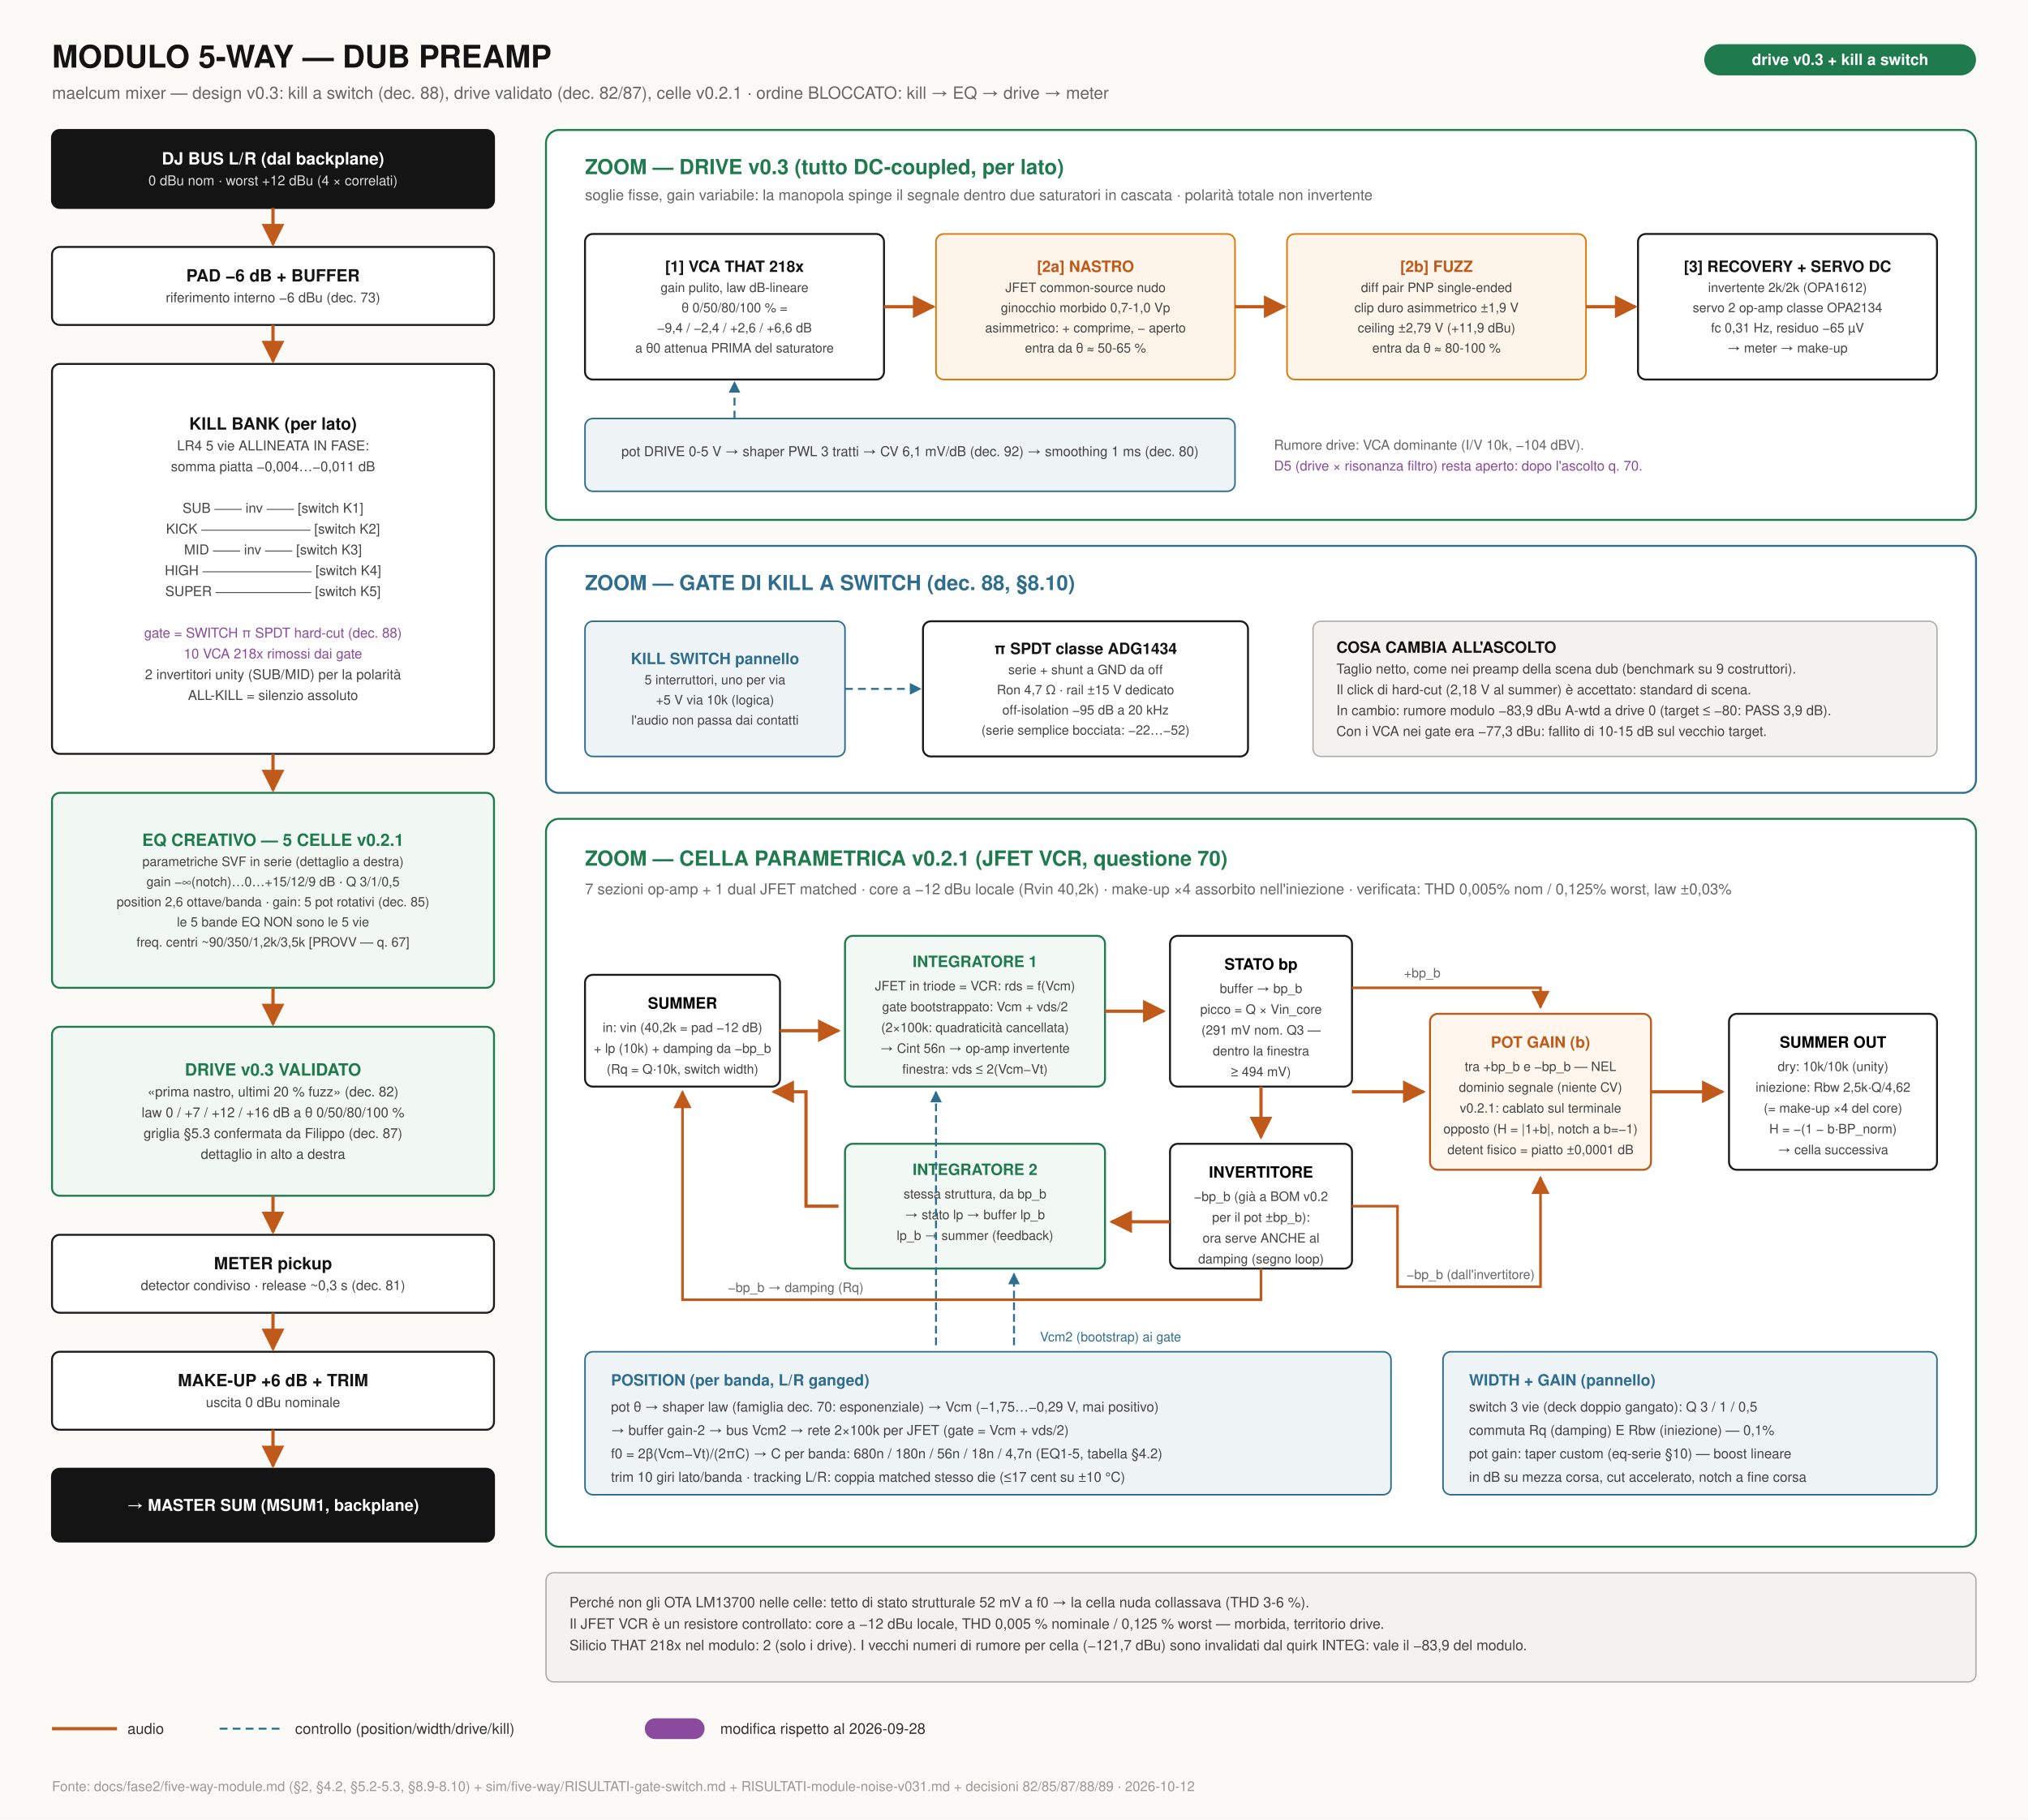
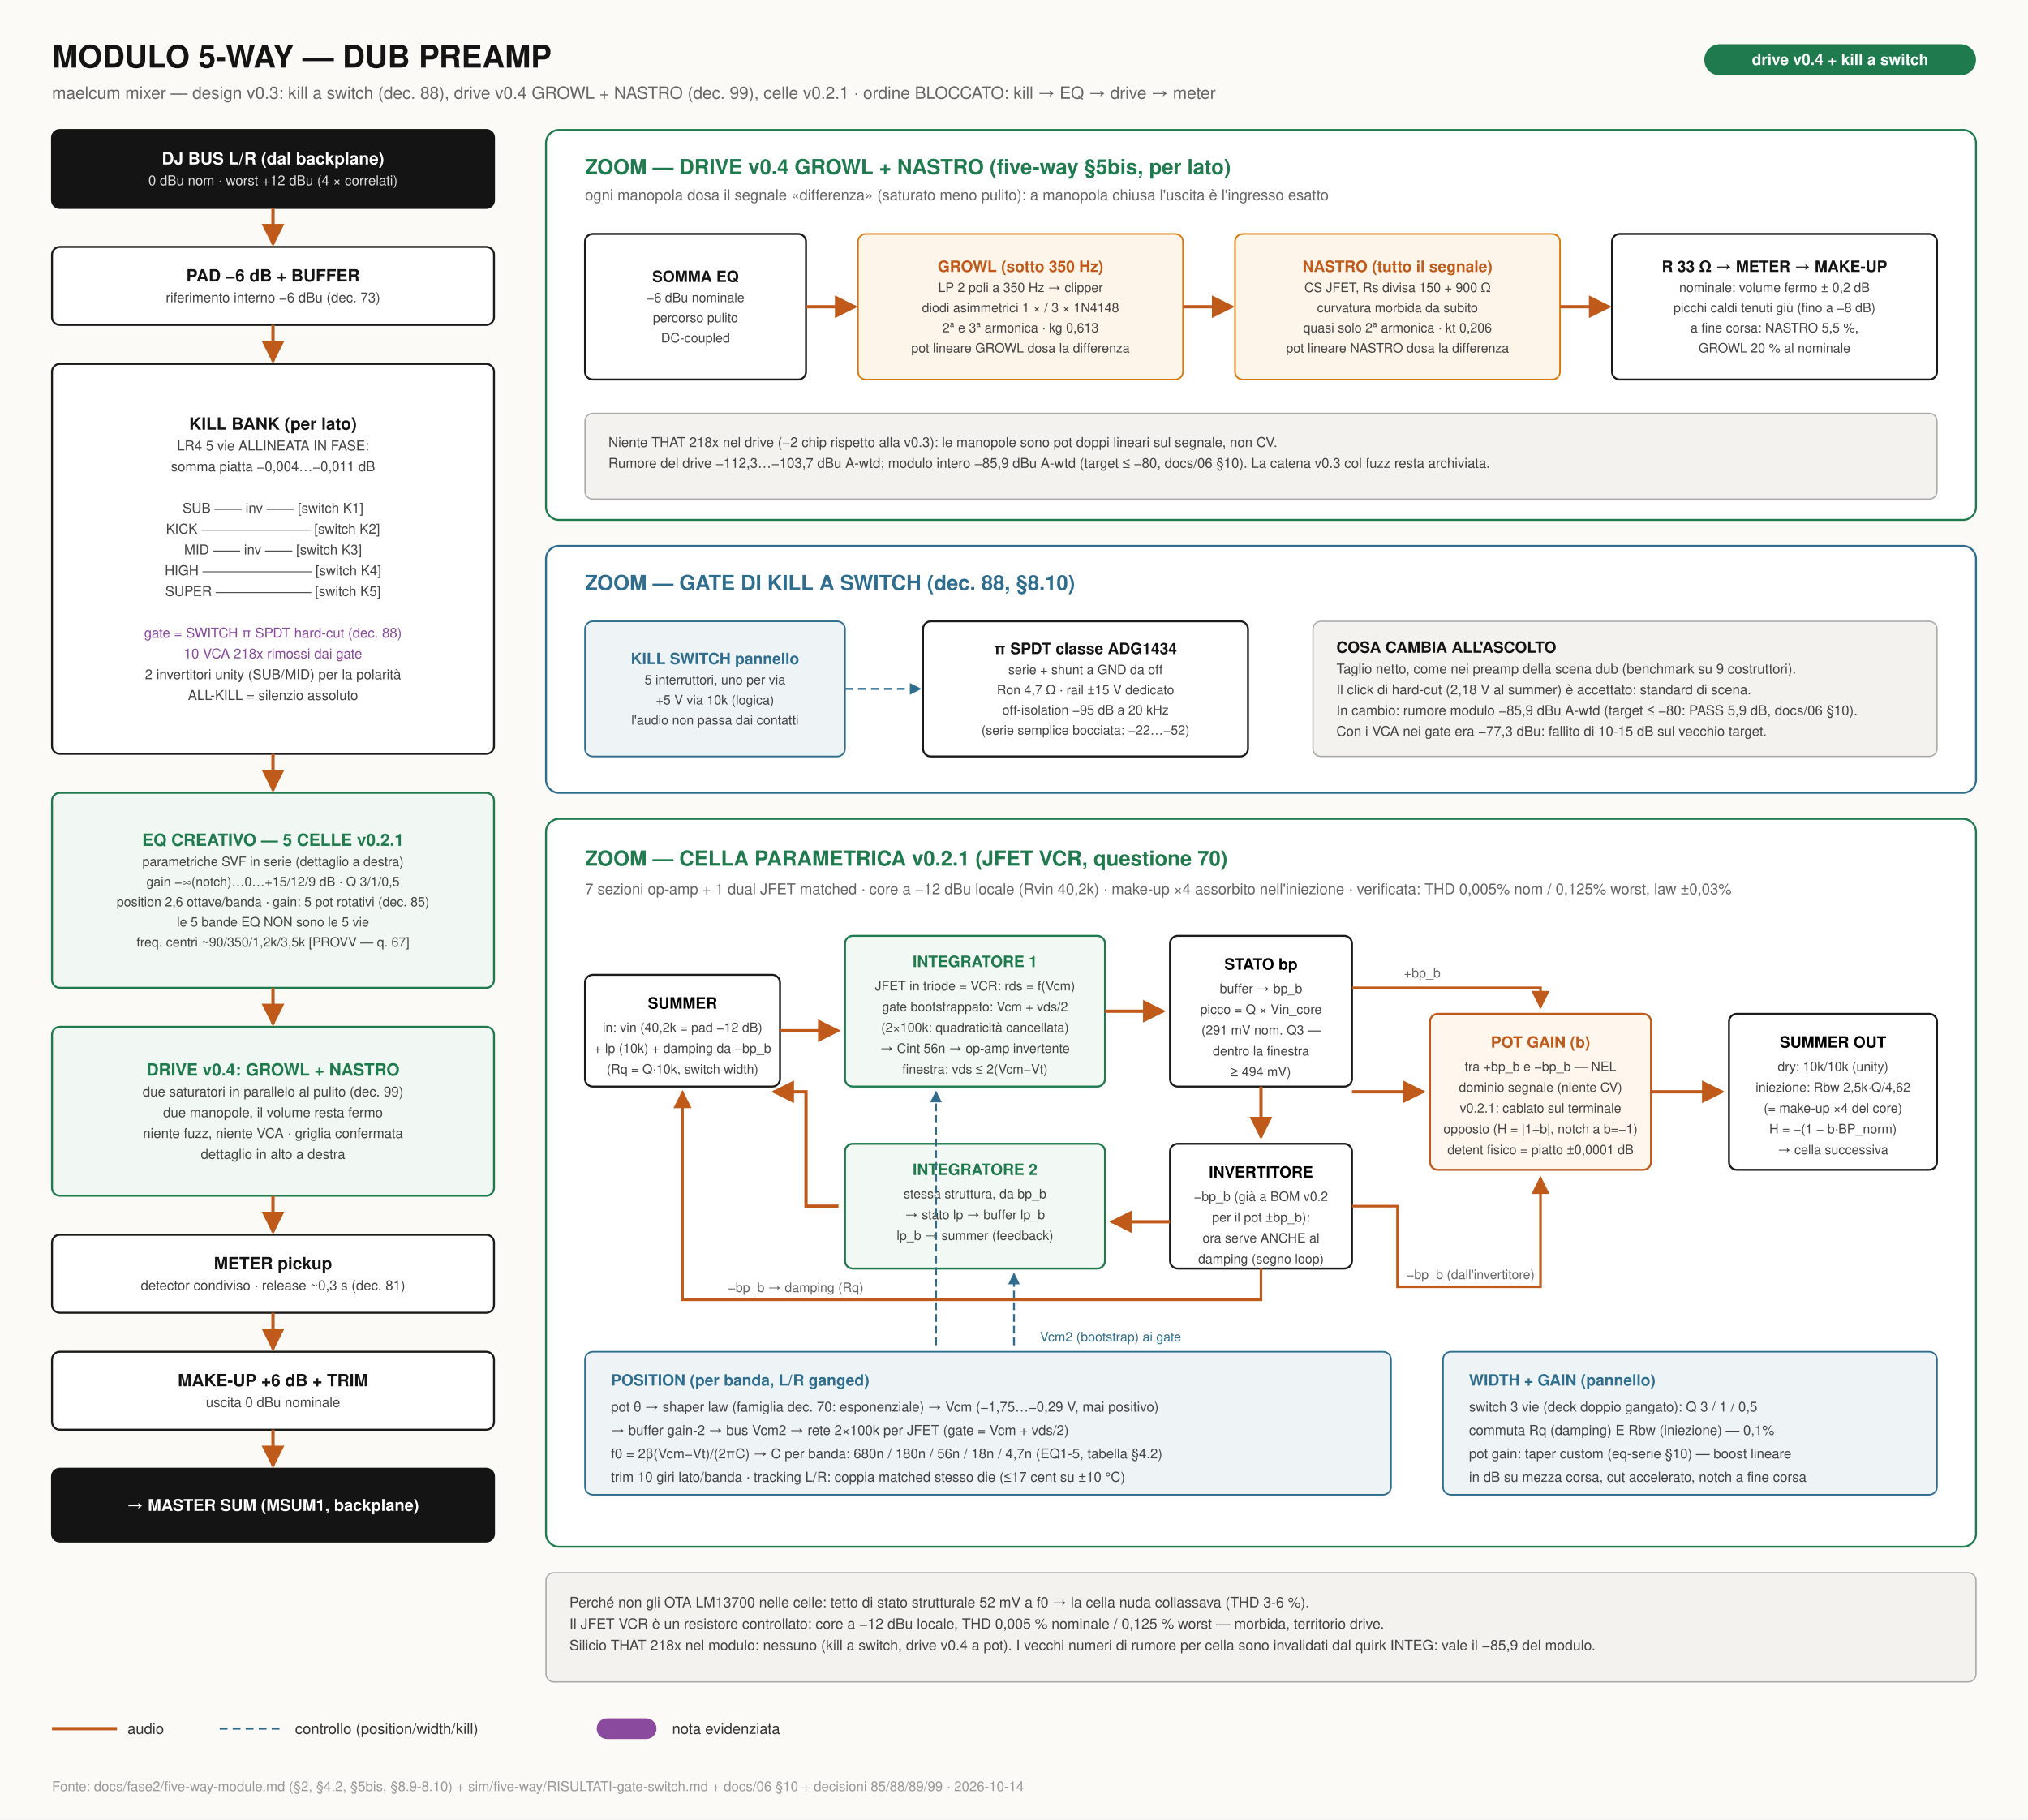
<svg xmlns="http://www.w3.org/2000/svg" viewBox="0 0 1560 1400" font-family="Helvetica Neue, Helvetica, Arial, sans-serif">
  <defs>
    <marker id="ar" viewBox="0 0 10 10" refX="9" refY="5" markerWidth="7" markerHeight="7" orient="auto-start-reverse">
      <path d="M0,0 L10,5 L0,10 z" fill="#C05A1B" />
    </marker>
    <marker id="arb" viewBox="0 0 10 10" refX="9" refY="5" markerWidth="7" markerHeight="7" orient="auto-start-reverse">
      <path d="M0,0 L10,5 L0,10 z" fill="#8A4A9E" />
    </marker>
    <marker id="arw" viewBox="0 0 10 10" refX="9" refY="5" markerWidth="6" markerHeight="6" orient="auto-start-reverse">
      <path d="M0,0 L10,5 L0,10 z" fill="#2F6D8E" />
    </marker>
+     <marker id="ark" viewBox="0 0 10 10" refX="9" refY="5" markerWidth="7" markerHeight="7" orient="auto-start-reverse">
+       <path d="M0,0 L10,5 L0,10 z" fill="#333" />
+     </marker>
  </defs>
  <rect width="1560" height="1400" fill="#FBFAF7" />
  <text x="40" y="52" font-size="24" font-weight="700" fill="#141414">MODULO 5-WAY — DUB PREAMP</text>
-   <text x="40" y="76" font-size="13" fill="#666">maelcum mixer — design v0.3: kill a switch (dec. 88), drive validato (dec. 82/87), celle v0.2.1 · ordine BLOCCATO: kill → EQ → drive → meter</text>
+   <text x="40" y="76" font-size="13" fill="#666">maelcum mixer — design v0.3: kill a switch (dec. 88), drive v0.4 GROWL + NASTRO (dec. 99), celle v0.2.1 · ordine BLOCCATO: kill → EQ → drive → meter</text>
  <rect x="1311" y="34" width="209" height="24" rx="12" fill="#1F7A4D" />
-   <text x="1415.5" y="50" font-size="12" font-weight="600" fill="#fff" text-anchor="middle">drive v0.3 + kill a switch</text>
+   <text x="1415.5" y="50" font-size="12" font-weight="600" fill="#fff" text-anchor="middle">drive v0.4 + kill a switch</text>
  <rect x="40" y="100" width="340" height="60" rx="6" fill="#141414" stroke="#141414" stroke-width="1.5" />
  <text x="210" y="126.55" font-size="13" font-weight="700" fill="#fff" text-anchor="middle">DJ BUS L/R (dal backplane)</text>
  <text x="210" y="142.55" font-size="10.5" fill="#ddd" text-anchor="middle">0 dBu nom · worst +12 dBu (4 × correlati)</text>
  <rect x="40" y="190" width="340" height="60" rx="6" fill="#fff" stroke="#1A1A1A" stroke-width="1.5" />
  <text x="210" y="216.55" font-size="13" font-weight="700" fill="#141414" text-anchor="middle">PAD −6 dB + BUFFER</text>
  <text x="210" y="232.55" font-size="10.5" fill="#444" text-anchor="middle">riferimento interno −6 dBu (dec. 73)</text>
  <rect x="40" y="280" width="340" height="300" rx="6" fill="#fff" stroke="#1A1A1A" stroke-width="1.5" />
  <text x="210" y="330.55" font-size="13" font-weight="700" fill="#141414" text-anchor="middle">KILL BANK (per lato)</text>
  <text x="210" y="346.55" font-size="10.5" fill="#444" text-anchor="middle">LR4 5 vie ALLINEATA IN FASE:</text>
  <text x="210" y="362.55" font-size="10.5" fill="#444" text-anchor="middle">somma piatta −0,004…−0,011 dB</text>
  <text x="210" y="378.55" font-size="10.5" fill="#444" text-anchor="middle" />
  <text x="210" y="394.55" font-size="10.5" fill="#444" text-anchor="middle">SUB ── inv ── [switch K1]</text>
  <text x="210" y="410.55" font-size="10.5" fill="#444" text-anchor="middle">KICK ──────── [switch K2]</text>
  <text x="210" y="426.55" font-size="10.5" fill="#444" text-anchor="middle">MID ── inv ── [switch K3]</text>
  <text x="210" y="442.55" font-size="10.5" fill="#444" text-anchor="middle">HIGH ──────── [switch K4]</text>
  <text x="210" y="458.55" font-size="10.5" fill="#444" text-anchor="middle">SUPER ─────── [switch K5]</text>
  <text x="210" y="474.55" font-size="10.5" fill="#444" text-anchor="middle" />
  <text x="210" y="490.55" font-size="10.5" fill="#8A4A9E" text-anchor="middle">gate = SWITCH π SPDT hard-cut (dec. 88)</text>
  <text x="210" y="506.55" font-size="10.5" fill="#8A4A9E" text-anchor="middle">10 VCA 218x rimossi dai gate</text>
  <text x="210" y="522.55" font-size="10.5" fill="#444" text-anchor="middle">2 invertitori unity (SUB/MID) per la polarità</text>
  <text x="210" y="538.55" font-size="10.5" fill="#444" text-anchor="middle">ALL-KILL = silenzio assoluto</text>
  <rect x="40" y="610" width="340" height="150" rx="6" fill="#F1F7F3" stroke="#1F7A4D" stroke-width="1.5" />
  <text x="210" y="650.8" font-size="13" font-weight="700" fill="#1F7A4D" text-anchor="middle">EQ CREATIVO — 5 CELLE v0.2.1</text>
  <text x="210" y="666.3" font-size="10" fill="#444" text-anchor="middle">parametriche SVF in serie (dettaglio a destra)</text>
  <text x="210" y="681.8" font-size="10" fill="#444" text-anchor="middle">gain −∞(notch)…0…+15/12/9 dB · Q 3/1/0,5</text>
  <text x="210" y="697.3" font-size="10" fill="#444" text-anchor="middle">position 2,6 ottave/banda · gain: 5 pot rotativi (dec. 85)</text>
  <text x="210" y="712.8" font-size="10" fill="#444" text-anchor="middle">le 5 bande EQ NON sono le 5 vie</text>
  <text x="210" y="728.3" font-size="10" fill="#444" text-anchor="middle">freq. centri ~90/350/1,2k/3,5k [PROVV — q. 67]</text>
  <rect x="40" y="790" width="340" height="130" rx="6" fill="#F1F7F3" stroke="#1F7A4D" stroke-width="1.5" />
-   <text x="210" y="827.55" font-size="13" font-weight="700" fill="#1F7A4D" text-anchor="middle">DRIVE v0.3 VALIDATO</text>
-   <text x="210" y="843.55" font-size="10.5" fill="#444" text-anchor="middle">«prima nastro, ultimi 20 % fuzz» (dec. 82)</text>
-   <text x="210" y="859.55" font-size="10.5" fill="#444" text-anchor="middle">law 0 / +7 / +12 / +16 dB a θ 0/50/80/100 %</text>
-   <text x="210" y="875.55" font-size="10.5" fill="#444" text-anchor="middle">griglia §5.3 confermata da Filippo (dec. 87)</text>
+   <text x="210" y="827.55" font-size="13" font-weight="700" fill="#1F7A4D" text-anchor="middle">DRIVE v0.4: GROWL + NASTRO</text>
+   <text x="210" y="843.55" font-size="10.5" fill="#444" text-anchor="middle">due saturatori in parallelo al pulito (dec. 99)</text>
+   <text x="210" y="859.55" font-size="10.5" fill="#444" text-anchor="middle">due manopole, il volume resta fermo</text>
+   <text x="210" y="875.55" font-size="10.5" fill="#444" text-anchor="middle">niente fuzz, niente VCA · griglia confermata</text>
  <text x="210" y="891.55" font-size="10.5" fill="#444" text-anchor="middle">dettaglio in alto a destra</text>
  <rect x="40" y="950" width="340" height="60" rx="6" fill="#fff" stroke="#1A1A1A" stroke-width="1.5" />
  <text x="210" y="976.55" font-size="13" font-weight="700" fill="#141414" text-anchor="middle">METER pickup</text>
  <text x="210" y="992.55" font-size="10.5" fill="#444" text-anchor="middle">detector condiviso · release ~0,3 s (dec. 81)</text>
  <rect x="40" y="1040" width="340" height="60" rx="6" fill="#fff" stroke="#1A1A1A" stroke-width="1.5" />
  <text x="210" y="1066.55" font-size="13" font-weight="700" fill="#141414" text-anchor="middle">MAKE-UP +6 dB + TRIM</text>
  <text x="210" y="1082.55" font-size="10.5" fill="#444" text-anchor="middle">uscita 0 dBu nominale</text>
  <rect x="40" y="1130" width="340" height="56" rx="6" fill="#141414" stroke="#141414" stroke-width="1.5" />
  <text x="210" y="1162.38" font-size="12.5" font-weight="700" fill="#fff" text-anchor="middle">→ MASTER SUM (MSUM1, backplane)</text>
  <path d="M 210 160 L 210 188" stroke="#C05A1B" stroke-width="2.5" fill="none" marker-end="url(#ar)" />
  <path d="M 210 250 L 210 278" stroke="#C05A1B" stroke-width="2.5" fill="none" marker-end="url(#ar)" />
  <path d="M 210 580 L 210 608" stroke="#C05A1B" stroke-width="2.5" fill="none" marker-end="url(#ar)" />
  <path d="M 210 760 L 210 788" stroke="#C05A1B" stroke-width="2.5" fill="none" marker-end="url(#ar)" />
  <path d="M 210 920 L 210 948" stroke="#C05A1B" stroke-width="2.5" fill="none" marker-end="url(#ar)" />
  <path d="M 210 1010 L 210 1038" stroke="#C05A1B" stroke-width="2.5" fill="none" marker-end="url(#ar)" />
  <path d="M 210 1100 L 210 1128" stroke="#C05A1B" stroke-width="2.5" fill="none" marker-end="url(#ar)" />
  <rect x="420" y="100" width="1100" height="300" rx="10" fill="#fff" stroke="#1F7A4D" stroke-width="1.5" />
-   <text x="450" y="134" font-size="16" font-weight="700" fill="#1F7A4D">ZOOM — DRIVE v0.3 (tutto DC-coupled, per lato)</text>
-   <text x="450" y="154" font-size="11.5" fill="#666">soglie fisse, gain variabile: la manopola spinge il segnale dentro due saturatori in cascata · polarità totale non invertente</text>
-   <rect x="450" y="180" width="230" height="112" rx="6" fill="#fff" stroke="#1A1A1A" stroke-width="1.5" />
-   <text x="565" y="209.2" font-size="12" font-weight="700" fill="#141414" text-anchor="middle">[1] VCA THAT 218x</text>
-   <text x="565" y="224.7" font-size="10" fill="#444" text-anchor="middle">gain pulito, law dB-lineare</text>
-   <text x="565" y="240.2" font-size="10" fill="#444" text-anchor="middle">θ 0/50/80/100 % =</text>
-   <text x="565" y="255.7" font-size="10" fill="#444" text-anchor="middle">−9,4 / −2,4 / +2,6 / +6,6 dB</text>
-   <text x="565" y="271.2" font-size="10" fill="#444" text-anchor="middle">a θ0 attenua PRIMA del saturatore</text>
-   <rect x="720" y="180" width="230" height="112" rx="6" fill="#FDF4EA" stroke="#D97706" stroke-width="1.2" />
-   <text x="835" y="209.2" font-size="12" font-weight="700" fill="#C05A1B" text-anchor="middle">[2a] NASTRO</text>
-   <text x="835" y="224.7" font-size="10" fill="#444" text-anchor="middle">JFET common-source nudo</text>
-   <text x="835" y="240.2" font-size="10" fill="#444" text-anchor="middle">ginocchio morbido 0,7-1,0 Vp</text>
-   <text x="835" y="255.7" font-size="10" fill="#444" text-anchor="middle">asimmetrico: + comprime, − aperto</text>
-   <text x="835" y="271.2" font-size="10" fill="#444" text-anchor="middle">entra da θ ≈ 50-65 %</text>
-   <rect x="990" y="180" width="230" height="112" rx="6" fill="#FDF4EA" stroke="#D97706" stroke-width="1.2" />
-   <text x="1105" y="209.2" font-size="12" font-weight="700" fill="#C05A1B" text-anchor="middle">[2b] FUZZ</text>
-   <text x="1105" y="224.7" font-size="10" fill="#444" text-anchor="middle">diff pair PNP single-ended</text>
-   <text x="1105" y="240.2" font-size="10" fill="#444" text-anchor="middle">clip duro asimmetrico ±1,9 V</text>
-   <text x="1105" y="255.7" font-size="10" fill="#444" text-anchor="middle">ceiling ±2,79 V (+11,9 dBu)</text>
-   <text x="1105" y="271.2" font-size="10" fill="#444" text-anchor="middle">entra da θ ≈ 80-100 %</text>
-   <rect x="1260" y="180" width="230" height="112" rx="6" fill="#fff" stroke="#1A1A1A" stroke-width="1.5" />
-   <text x="1375" y="209.2" font-size="12" font-weight="700" fill="#141414" text-anchor="middle">[3] RECOVERY + SERVO DC</text>
-   <text x="1375" y="224.7" font-size="10" fill="#444" text-anchor="middle">invertente 2k/2k (OPA1612)</text>
-   <text x="1375" y="240.2" font-size="10" fill="#444" text-anchor="middle">servo 2 op-amp classe OPA2134</text>
-   <text x="1375" y="255.7" font-size="10" fill="#444" text-anchor="middle">fc 0,31 Hz, residuo −65 µV</text>
-   <text x="1375" y="271.2" font-size="10" fill="#444" text-anchor="middle">→ meter → make-up</text>
-   <path d="M 680 236 L 718 236" stroke="#C05A1B" stroke-width="2.5" fill="none" marker-end="url(#ar)" />
-   <path d="M 950 236 L 988 236" stroke="#C05A1B" stroke-width="2.5" fill="none" marker-end="url(#ar)" />
-   <path d="M 1220 236 L 1258 236" stroke="#C05A1B" stroke-width="2.5" fill="none" marker-end="url(#ar)" />
-   <rect x="450" y="322" width="500" height="56" rx="6" fill="#EEF3F6" stroke="#2F6D8E" stroke-width="1.2" />
-   <text x="700" y="350.925" font-size="10.5" fill="#444" text-anchor="middle">pot DRIVE 0-5 V → shaper PWL 3 tratti → CV 6,1 mV/dB (dec. 92) → smoothing 1 ms (dec. 80)</text>
-   <path d="M 565 322 L 565 294" stroke="#2F6D8E" stroke-width="1.5" fill="none" stroke-dasharray="6 4" marker-end="url(#arw)" />
-   <text x="980" y="346" font-size="10.5" fill="#666">Rumore drive: VCA dominante (I/V 10k, −104 dBV).</text>
-   <text x="980" y="362" font-size="10.5" fill="#8A4A9E">D5 (drive × risonanza filtro) resta aperto: dopo l'ascolto q. 70.</text>
+   <text x="450" y="134" font-size="16" font-weight="700" fill="#1F7A4D">ZOOM — DRIVE v0.4 GROWL + NASTRO (five-way §5bis, per lato)</text>
+   <text x="450" y="154" font-size="11.5" fill="#666">ogni manopola dosa il segnale «differenza» (saturato meno pulito): a manopola chiusa l'uscita è l'ingresso esatto</text>
+   <rect x="450" y="180" width="170" height="112" rx="6" fill="#fff" stroke="#1A1A1A" stroke-width="1.5" />
+   <text x="535" y="216.95" font-size="12" font-weight="700" fill="#141414" text-anchor="middle">SOMMA EQ</text>
+   <text x="535" y="232.45" font-size="10" fill="#444" text-anchor="middle">−6 dBu nominale</text>
+   <text x="535" y="247.95" font-size="10" fill="#444" text-anchor="middle">percorso pulito</text>
+   <text x="535" y="263.45" font-size="10" fill="#444" text-anchor="middle">DC-coupled</text>
+   <rect x="660" y="180" width="250" height="112" rx="6" fill="#FDF4EA" stroke="#D97706" stroke-width="1.2" />
+   <text x="785" y="209.2" font-size="12" font-weight="700" fill="#C05A1B" text-anchor="middle">GROWL (sotto 350 Hz)</text>
+   <text x="785" y="224.7" font-size="10" fill="#444" text-anchor="middle">LP 2 poli a 350 Hz → clipper</text>
+   <text x="785" y="240.2" font-size="10" fill="#444" text-anchor="middle">diodi asimmetrici 1 × / 3 × 1N4148</text>
+   <text x="785" y="255.7" font-size="10" fill="#444" text-anchor="middle">2ª e 3ª armonica · kg 0,613</text>
+   <text x="785" y="271.2" font-size="10" fill="#444" text-anchor="middle">pot lineare GROWL dosa la differenza</text>
+   <rect x="950" y="180" width="250" height="112" rx="6" fill="#FDF4EA" stroke="#D97706" stroke-width="1.2" />
+   <text x="1075" y="209.2" font-size="12" font-weight="700" fill="#C05A1B" text-anchor="middle">NASTRO (tutto il segnale)</text>
+   <text x="1075" y="224.7" font-size="10" fill="#444" text-anchor="middle">CS JFET, Rs divisa 150 + 900 Ω</text>
+   <text x="1075" y="240.2" font-size="10" fill="#444" text-anchor="middle">curvatura morbida da subito</text>
+   <text x="1075" y="255.7" font-size="10" fill="#444" text-anchor="middle">quasi solo 2ª armonica · kt 0,206</text>
+   <text x="1075" y="271.2" font-size="10" fill="#444" text-anchor="middle">pot lineare NASTRO dosa la differenza</text>
+   <rect x="1240" y="180" width="250" height="112" rx="6" fill="#fff" stroke="#1A1A1A" stroke-width="1.5" />
+   <text x="1365" y="209.2" font-size="12" font-weight="700" fill="#141414" text-anchor="middle">R 33 Ω → METER → MAKE-UP</text>
+   <text x="1365" y="224.7" font-size="10" fill="#444" text-anchor="middle">nominale: volume fermo ± 0,2 dB</text>
+   <text x="1365" y="240.2" font-size="10" fill="#444" text-anchor="middle">picchi caldi tenuti giù (fino a −8 dB)</text>
+   <text x="1365" y="255.7" font-size="10" fill="#444" text-anchor="middle">a fine corsa: NASTRO 5,5 %,</text>
+   <text x="1365" y="271.2" font-size="10" fill="#444" text-anchor="middle">GROWL 20 % al nominale</text>
+   <path d="M 620 236 L 658 236" stroke="#C05A1B" stroke-width="2.5" fill="none" marker-end="url(#ar)" />
+   <path d="M 910 236 L 948 236" stroke="#C05A1B" stroke-width="2.5" fill="none" marker-end="url(#ar)" />
+   <path d="M 1200 236 L 1238 236" stroke="#C05A1B" stroke-width="2.5" fill="none" marker-end="url(#ar)" />
+   <rect x="450" y="318" width="1040" height="66" rx="6" fill="#F3F2EE" stroke="#AAA" stroke-width="1" />
+   <text x="468" y="343.925" font-size="10.5" fill="#444">Niente THAT 218x nel drive (−2 chip rispetto alla v0.3): le manopole sono pot doppi lineari sul segnale, non CV.</text>
+   <text x="468" y="359.925" font-size="10.5" fill="#444">Rumore del drive −112,3…−103,7 dBu A-wtd; modulo intero −85,9 dBu A-wtd (target ≤ −80, docs/06 §10). La catena v0.3 col fuzz resta archiviata.</text>
  <rect x="420" y="420" width="1100" height="190" rx="10" fill="#fff" stroke="#2F6D8E" stroke-width="1.5" />
  <text x="450" y="454" font-size="16" font-weight="700" fill="#2F6D8E">ZOOM — GATE DI KILL A SWITCH (dec. 88, §8.10)</text>
  <rect x="450" y="478" width="200" height="104" rx="6" fill="#EEF3F6" stroke="#2F6D8E" stroke-width="1.2" />
  <text x="550" y="510.95" font-size="12" font-weight="700" fill="#2F6D8E" text-anchor="middle">KILL SWITCH pannello</text>
  <text x="550" y="526.45" font-size="10" fill="#444" text-anchor="middle">5 interruttori, uno per via</text>
  <text x="550" y="541.95" font-size="10" fill="#444" text-anchor="middle">+5 V via 10k (logica)</text>
  <text x="550" y="557.45" font-size="10" fill="#444" text-anchor="middle">l'audio non passa dai contatti</text>
  <rect x="710" y="478" width="250" height="104" rx="6" fill="#fff" stroke="#1A1A1A" stroke-width="1.5" />
  <text x="835" y="503.2" font-size="12" font-weight="700" fill="#141414" text-anchor="middle">π SPDT classe ADG1434</text>
  <text x="835" y="518.7" font-size="10" fill="#444" text-anchor="middle">serie + shunt a GND da off</text>
  <text x="835" y="534.2" font-size="10" fill="#444" text-anchor="middle">Ron 4,7 Ω · rail ±15 V dedicato</text>
  <text x="835" y="549.7" font-size="10" fill="#444" text-anchor="middle">off-isolation −95 dB a 20 kHz</text>
  <text x="835" y="565.2" font-size="10" fill="#444" text-anchor="middle">(serie semplice bocciata: −22…−52)</text>
  <path d="M 650 530 L 708 530" stroke="#2F6D8E" stroke-width="1.5" fill="none" stroke-dasharray="6 4" marker-end="url(#arw)" />
  <rect x="1010" y="478" width="480" height="104" rx="6" fill="#F3F2EE" stroke="#AAA" stroke-width="1" />
  <text x="1028" y="502.2" font-size="12" font-weight="700" fill="#141414">COSA CAMBIA ALL'ASCOLTO</text>
  <text x="1028" y="518.2" font-size="10.5" fill="#444">Taglio netto, come nei preamp della scena dub (benchmark su 9 costruttori).</text>
  <text x="1028" y="534.2" font-size="10.5" fill="#444">Il click di hard-cut (2,18 V al summer) è accettato: standard di scena.</text>
-   <text x="1028" y="550.2" font-size="10.5" fill="#444">In cambio: rumore modulo −83,9 dBu A-wtd a drive 0 (target ≤ −80: PASS 3,9 dB).</text>
+   <text x="1028" y="550.2" font-size="10.5" fill="#444">In cambio: rumore modulo −85,9 dBu A-wtd (target ≤ −80: PASS 5,9 dB, docs/06 §10).</text>
  <text x="1028" y="566.2" font-size="10.5" fill="#444">Con i VCA nei gate era −77,3 dBu: fallito di 10-15 dB sul vecchio target.</text>
  <g transform="translate(0,520)">
    <rect x="420" y="110" width="1100" height="560" rx="10" fill="#fff" stroke="#1F7A4D" stroke-width="1.5" />
    <text x="450" y="146" font-size="16" font-weight="700" fill="#1F7A4D">ZOOM — CELLA PARAMETRICA v0.2.1 (JFET VCR, questione 70)</text>
    <text x="450" y="168" font-size="11.5" fill="#666">7 sezioni op-amp + 1 dual JFET matched · core a −12 dBu locale (Rvin 40,2k) · make-up ×4 assorbito nell'iniezione · verificata: THD 0,005% nom / 0,125% worst, law ±0,03%</text>
    <rect x="450" y="230" width="150" height="86" rx="6" fill="#fff" stroke="#1A1A1A" stroke-width="1.5" />
    <text x="525" y="256" font-size="12" font-weight="700" text-anchor="middle">SUMMER</text>
    <text x="525" y="274" font-size="10" fill="#444" text-anchor="middle">in: vin (40,2k = pad −12 dB)</text>
    <text x="525" y="290" font-size="10" fill="#444" text-anchor="middle">+ lp (10k) + damping da −bp_b</text>
    <text x="525" y="306" font-size="10" fill="#444" text-anchor="middle">(Rq = Q·10k, switch width)</text>
    <rect x="650" y="200" width="200" height="116" rx="6" fill="#F2F8F4" stroke="#1F7A4D" stroke-width="1.5" />
    <text x="750" y="224" font-size="12" font-weight="700" fill="#1F7A4D" text-anchor="middle">INTEGRATORE 1</text>
    <text x="750" y="242" font-size="10" fill="#444" text-anchor="middle">JFET in triode = VCR: rds = f(Vcm)</text>
    <text x="750" y="258" font-size="10" fill="#444" text-anchor="middle">gate bootstrappato: Vcm + vds/2</text>
    <text x="750" y="274" font-size="10" fill="#444" text-anchor="middle">(2×100k: quadraticità cancellata)</text>
    <text x="750" y="290" font-size="10" fill="#444" text-anchor="middle">→ Cint 56n → op-amp invertente</text>
    <text x="750" y="306" font-size="10" fill="#444" text-anchor="middle">finestra: vds ≤ 2(Vcm−Vt)</text>
    <rect x="900" y="200" width="140" height="116" rx="6" fill="#fff" stroke="#1A1A1A" stroke-width="1.5" />
    <text x="970" y="226" font-size="12" font-weight="700" text-anchor="middle">STATO bp</text>
    <text x="970" y="244" font-size="10" fill="#444" text-anchor="middle">buffer → bp_b</text>
    <text x="970" y="260" font-size="10" fill="#444" text-anchor="middle">picco = Q × Vin_core</text>
    <text x="970" y="276" font-size="10" fill="#444" text-anchor="middle">(291 mV nom. Q3 —</text>
    <text x="970" y="292" font-size="10" fill="#444" text-anchor="middle">dentro la finestra</text>
    <text x="970" y="308" font-size="10" fill="#444" text-anchor="middle">≥ 494 mV)</text>
    <rect x="650" y="360" width="200" height="96" rx="6" fill="#F2F8F4" stroke="#1F7A4D" stroke-width="1.5" />
    <text x="750" y="384" font-size="12" font-weight="700" fill="#1F7A4D" text-anchor="middle">INTEGRATORE 2</text>
    <text x="750" y="402" font-size="10" fill="#444" text-anchor="middle">stessa struttura, da bp_b</text>
    <text x="750" y="418" font-size="10" fill="#444" text-anchor="middle">→ stato lp → buffer lp_b</text>
    <text x="750" y="434" font-size="10" fill="#444" text-anchor="middle">lp_b → summer (feedback)</text>
    <rect x="900" y="360" width="140" height="96" rx="6" fill="#fff" stroke="#1A1A1A" stroke-width="1.5" />
    <text x="970" y="386" font-size="12" font-weight="700" text-anchor="middle">INVERTITORE</text>
    <text x="970" y="404" font-size="10" fill="#444" text-anchor="middle">−bp_b (già a BOM v0.2</text>
    <text x="970" y="420" font-size="10" fill="#444" text-anchor="middle">per il pot ±bp_b):</text>
    <text x="970" y="436" font-size="10" fill="#444" text-anchor="middle">ora serve ANCHE al</text>
    <text x="970" y="452" font-size="10" fill="#444" text-anchor="middle">damping (segno loop)</text>
    <rect x="1100" y="260" width="170" height="120" rx="6" fill="#FFF7ED" stroke="#C05A1B" stroke-width="1.5" />
    <text x="1185" y="286" font-size="12" font-weight="700" fill="#C05A1B" text-anchor="middle">POT GAIN (b)</text>
    <text x="1185" y="304" font-size="10" fill="#444" text-anchor="middle">tra +bp_b e −bp_b — NEL</text>
    <text x="1185" y="320" font-size="10" fill="#444" text-anchor="middle">dominio segnale (niente CV)</text>
    <text x="1185" y="336" font-size="10" fill="#444" text-anchor="middle">v0.2.1: cablato sul terminale</text>
    <text x="1185" y="352" font-size="10" fill="#444" text-anchor="middle">opposto (H = |1+b|, notch a b=−1)</text>
    <text x="1185" y="368" font-size="10" fill="#444" text-anchor="middle">detent fisico = piatto ±0,0001 dB</text>
    <rect x="1330" y="260" width="160" height="120" rx="6" fill="#fff" stroke="#1A1A1A" stroke-width="1.5" />
    <text x="1410" y="286" font-size="12" font-weight="700" text-anchor="middle">SUMMER OUT</text>
    <text x="1410" y="304" font-size="10" fill="#444" text-anchor="middle">dry: 10k/10k (unity)</text>
    <text x="1410" y="320" font-size="10" fill="#444" text-anchor="middle">iniezione: Rbw 2,5k·Q/4,62</text>
    <text x="1410" y="336" font-size="10" fill="#444" text-anchor="middle">(= make-up ×4 del core)</text>
    <text x="1410" y="352" font-size="10" fill="#444" text-anchor="middle">H = −(1 − b·BP_norm)</text>
    <text x="1410" y="368" font-size="10" fill="#444" text-anchor="middle">→ cella successiva</text>
    <rect x="450" y="520" width="620" height="110" rx="6" fill="#EEF3F6" stroke="#2F6D8E" stroke-width="1.2" />
    <text x="470" y="546" font-size="12" font-weight="700" fill="#2F6D8E">POSITION (per banda, L/R ganged)</text>
    <text x="470" y="566" font-size="10.5" fill="#444">pot θ → shaper law (famiglia dec. 70: esponenziale) → Vcm (−1,75…−0,29 V, mai positivo)</text>
    <text x="470" y="584" font-size="10.5" fill="#444">→ buffer gain-2 → bus Vcm2 → rete 2×100k per JFET (gate = Vcm + vds/2)</text>
    <text x="470" y="602" font-size="10.5" fill="#444">f0 = 2β(Vcm−Vt)/(2πC) → C per banda: 680n / 180n / 56n / 18n / 4,7n (EQ1-5, tabella §4.2)</text>
    <text x="470" y="620" font-size="10.5" fill="#444">trim 10 giri lato/banda · tracking L/R: coppia matched stesso die (≤17 cent su ±10 °C)</text>
    <rect x="1110" y="520" width="380" height="110" rx="6" fill="#EEF3F6" stroke="#2F6D8E" stroke-width="1.2" />
    <text x="1130" y="546" font-size="12" font-weight="700" fill="#2F6D8E">WIDTH + GAIN (pannello)</text>
    <text x="1130" y="566" font-size="10.5" fill="#444">switch 3 vie (deck doppio gangato): Q 3 / 1 / 0,5</text>
    <text x="1130" y="584" font-size="10.5" fill="#444">commuta Rq (damping) E Rbw (iniezione) — 0,1%</text>
    <text x="1130" y="602" font-size="10.5" fill="#444">pot gain: taper custom (eq-serie §10) — boost lineare</text>
    <text x="1130" y="620" font-size="10.5" fill="#444">in dB su mezza corsa, cut accelerato, notch a fine corsa</text>
    <g stroke="#C05A1B" stroke-width="2.5" fill="none">
      <path d="M 600 273 L 645 273" marker-end="url(#ar)" />
      <path d="M 850 258 L 895 258" marker-end="url(#ar)" />
      <path d="M 970 316 L 970 355" marker-end="url(#ar)" />
      <path d="M 900 420 L 855 420" marker-end="url(#ar)" />
      <path d="M 750 355 L 750 316" marker-end="url(#ar)" opacity="0" />
      <path d="M 645 408 L 620 408 L 620 320 L 595 320" marker-end="url(#ar)" />
      <path d="M 1040 320 L 1095 320" marker-end="url(#ar)" />
      <path d="M 1270 320 L 1325 320" marker-end="url(#ar)" />
      <path d="M 970 316 L 970 340 L 1185 340 L 1185 385" marker-end="url(#ar)" opacity="0" />
    </g>
    <g stroke="#C05A1B" stroke-width="2" fill="none">
      <path d="M 1040 240 L 1185 240 L 1185 255" marker-end="url(#ar)" />
      <path d="M 1040 408 L 1075 408 L 1075 470 L 1185 470 L 1185 386" marker-end="url(#ar)" />
    </g>
    <text x="1080" y="232" font-size="10" fill="#666">+bp_b</text>
    <text x="1082" y="464" font-size="10" fill="#666">−bp_b (dall'invertitore)</text>
    <path d="M 970 456 L 970 480 L 525 480 L 525 320" stroke="#C05A1B" stroke-width="2" fill="none" marker-end="url(#ar)" />
    <text x="560" y="474" font-size="10" fill="#666">−bp_b → damping (Rq)</text>
    <g stroke="#2F6D8E" stroke-width="1.5" stroke-dasharray="6 3" fill="none">
      <path d="M 700 515 L 700 320 L 695 320" marker-end="url(#arw)" opacity="0" />
      <path d="M 720 515 L 720 320" marker-end="url(#arw)" />
      <path d="M 780 515 L 780 460" marker-end="url(#arw)" />
    </g>
    <text x="800" y="512" font-size="10" fill="#2F6D8E">Vcm2 (bootstrap) ai gate</text>
  </g>
  <rect x="420" y="1210" width="1100" height="84" rx="6" fill="#F3F2EE" stroke="#AAA" stroke-width="1" />
  <text x="438" y="1236.6" font-size="11" fill="#444">Perché non gli OTA LM13700 nelle celle: tetto di stato strutturale 52 mV a f0 → la cella nuda collassava (THD 3-6 %).</text>
  <text x="438" y="1253.1" font-size="11" fill="#444">Il JFET VCR è un resistore controllato: core a −12 dBu locale, THD 0,005 % nominale / 0,125 % worst — morbida, territorio drive.</text>
-   <text x="438" y="1269.6" font-size="11" fill="#444">Silicio THAT 218x nel modulo: 2 (solo i drive). I vecchi numeri di rumore per cella (−121,7 dBu) sono invalidati dal quirk INTEG: vale il −83,9 del modulo.</text>
+   <text x="438" y="1269.6" font-size="11" fill="#444">Silicio THAT 218x nel modulo: nessuno (kill a switch, drive v0.4 a pot). I vecchi numeri di rumore per cella sono invalidati dal quirk INTEG: vale il −85,9 del modulo.</text>
  <path d="M 40 1330 L 90 1330" stroke="#C05A1B" stroke-width="2.5" />
  <text x="98" y="1334" font-size="11.5" fill="#333">audio</text>
  <path d="M 169 1330 L 219 1330" stroke="#2F6D8E" stroke-width="1.5" stroke-dasharray="6 4" />
-   <text x="227" y="1334" font-size="11.5" fill="#333">controllo (position/width/drive/kill)</text>
-   <rect x="496" y="1322" width="46" height="16" rx="8" fill="#8A4A9E" />
-   <text x="554" y="1334" font-size="11.5" fill="#333">modifica rispetto al 2026-09-28</text>
-   <text x="40" y="1378" font-size="10.5" fill="#999">Fonte: docs/fase2/five-way-module.md (§2, §4.2, §5.2-5.3, §8.9-8.10) + sim/five-way/RISULTATI-gate-switch.md + RISULTATI-module-noise-v031.md + decisioni 82/85/87/88/89 · 2026-10-12</text>
+   <text x="227" y="1334" font-size="11.5" fill="#333">controllo (position/width/kill)</text>
+   <rect x="459" y="1322" width="46" height="16" rx="8" fill="#8A4A9E" />
+   <text x="517" y="1334" font-size="11.5" fill="#333">nota evidenziata</text>
+   <text x="40" y="1378" font-size="10.5" fill="#999">Fonte: docs/fase2/five-way-module.md (§2, §4.2, §5bis, §8.9-8.10) + sim/five-way/RISULTATI-gate-switch.md + docs/06 §10 + decisioni 85/88/89/99 · 2026-10-14</text>
</svg>
